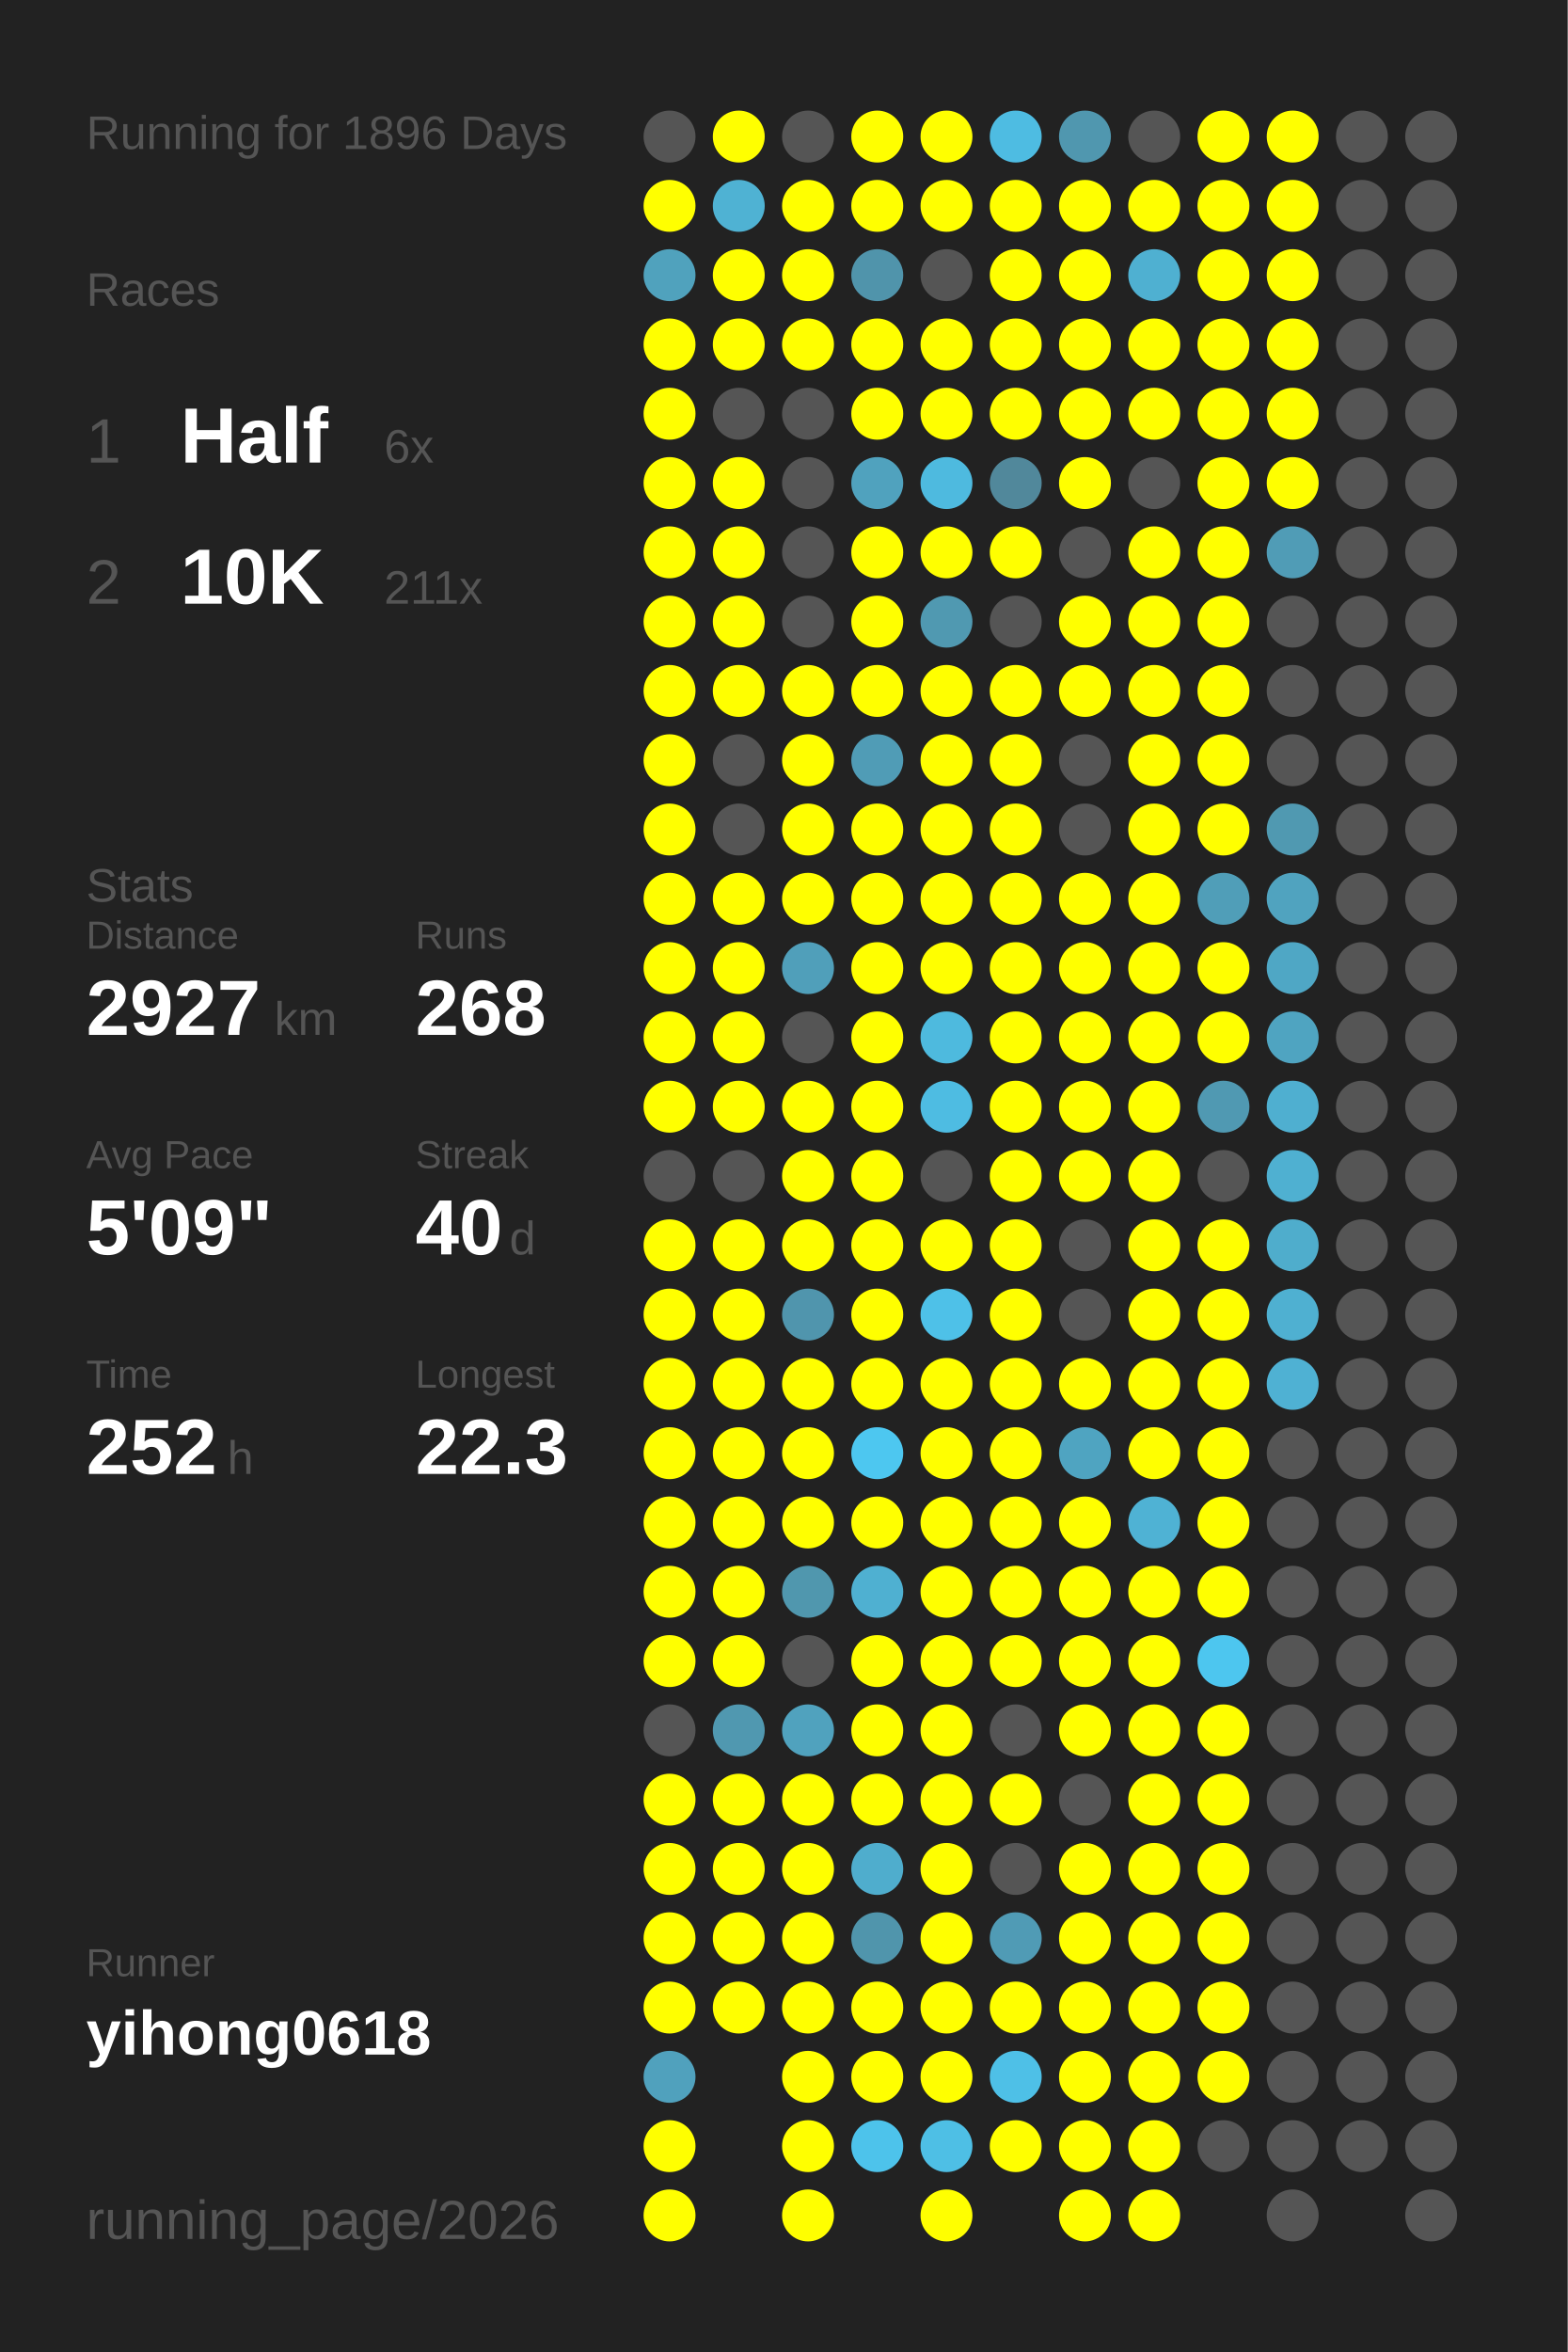
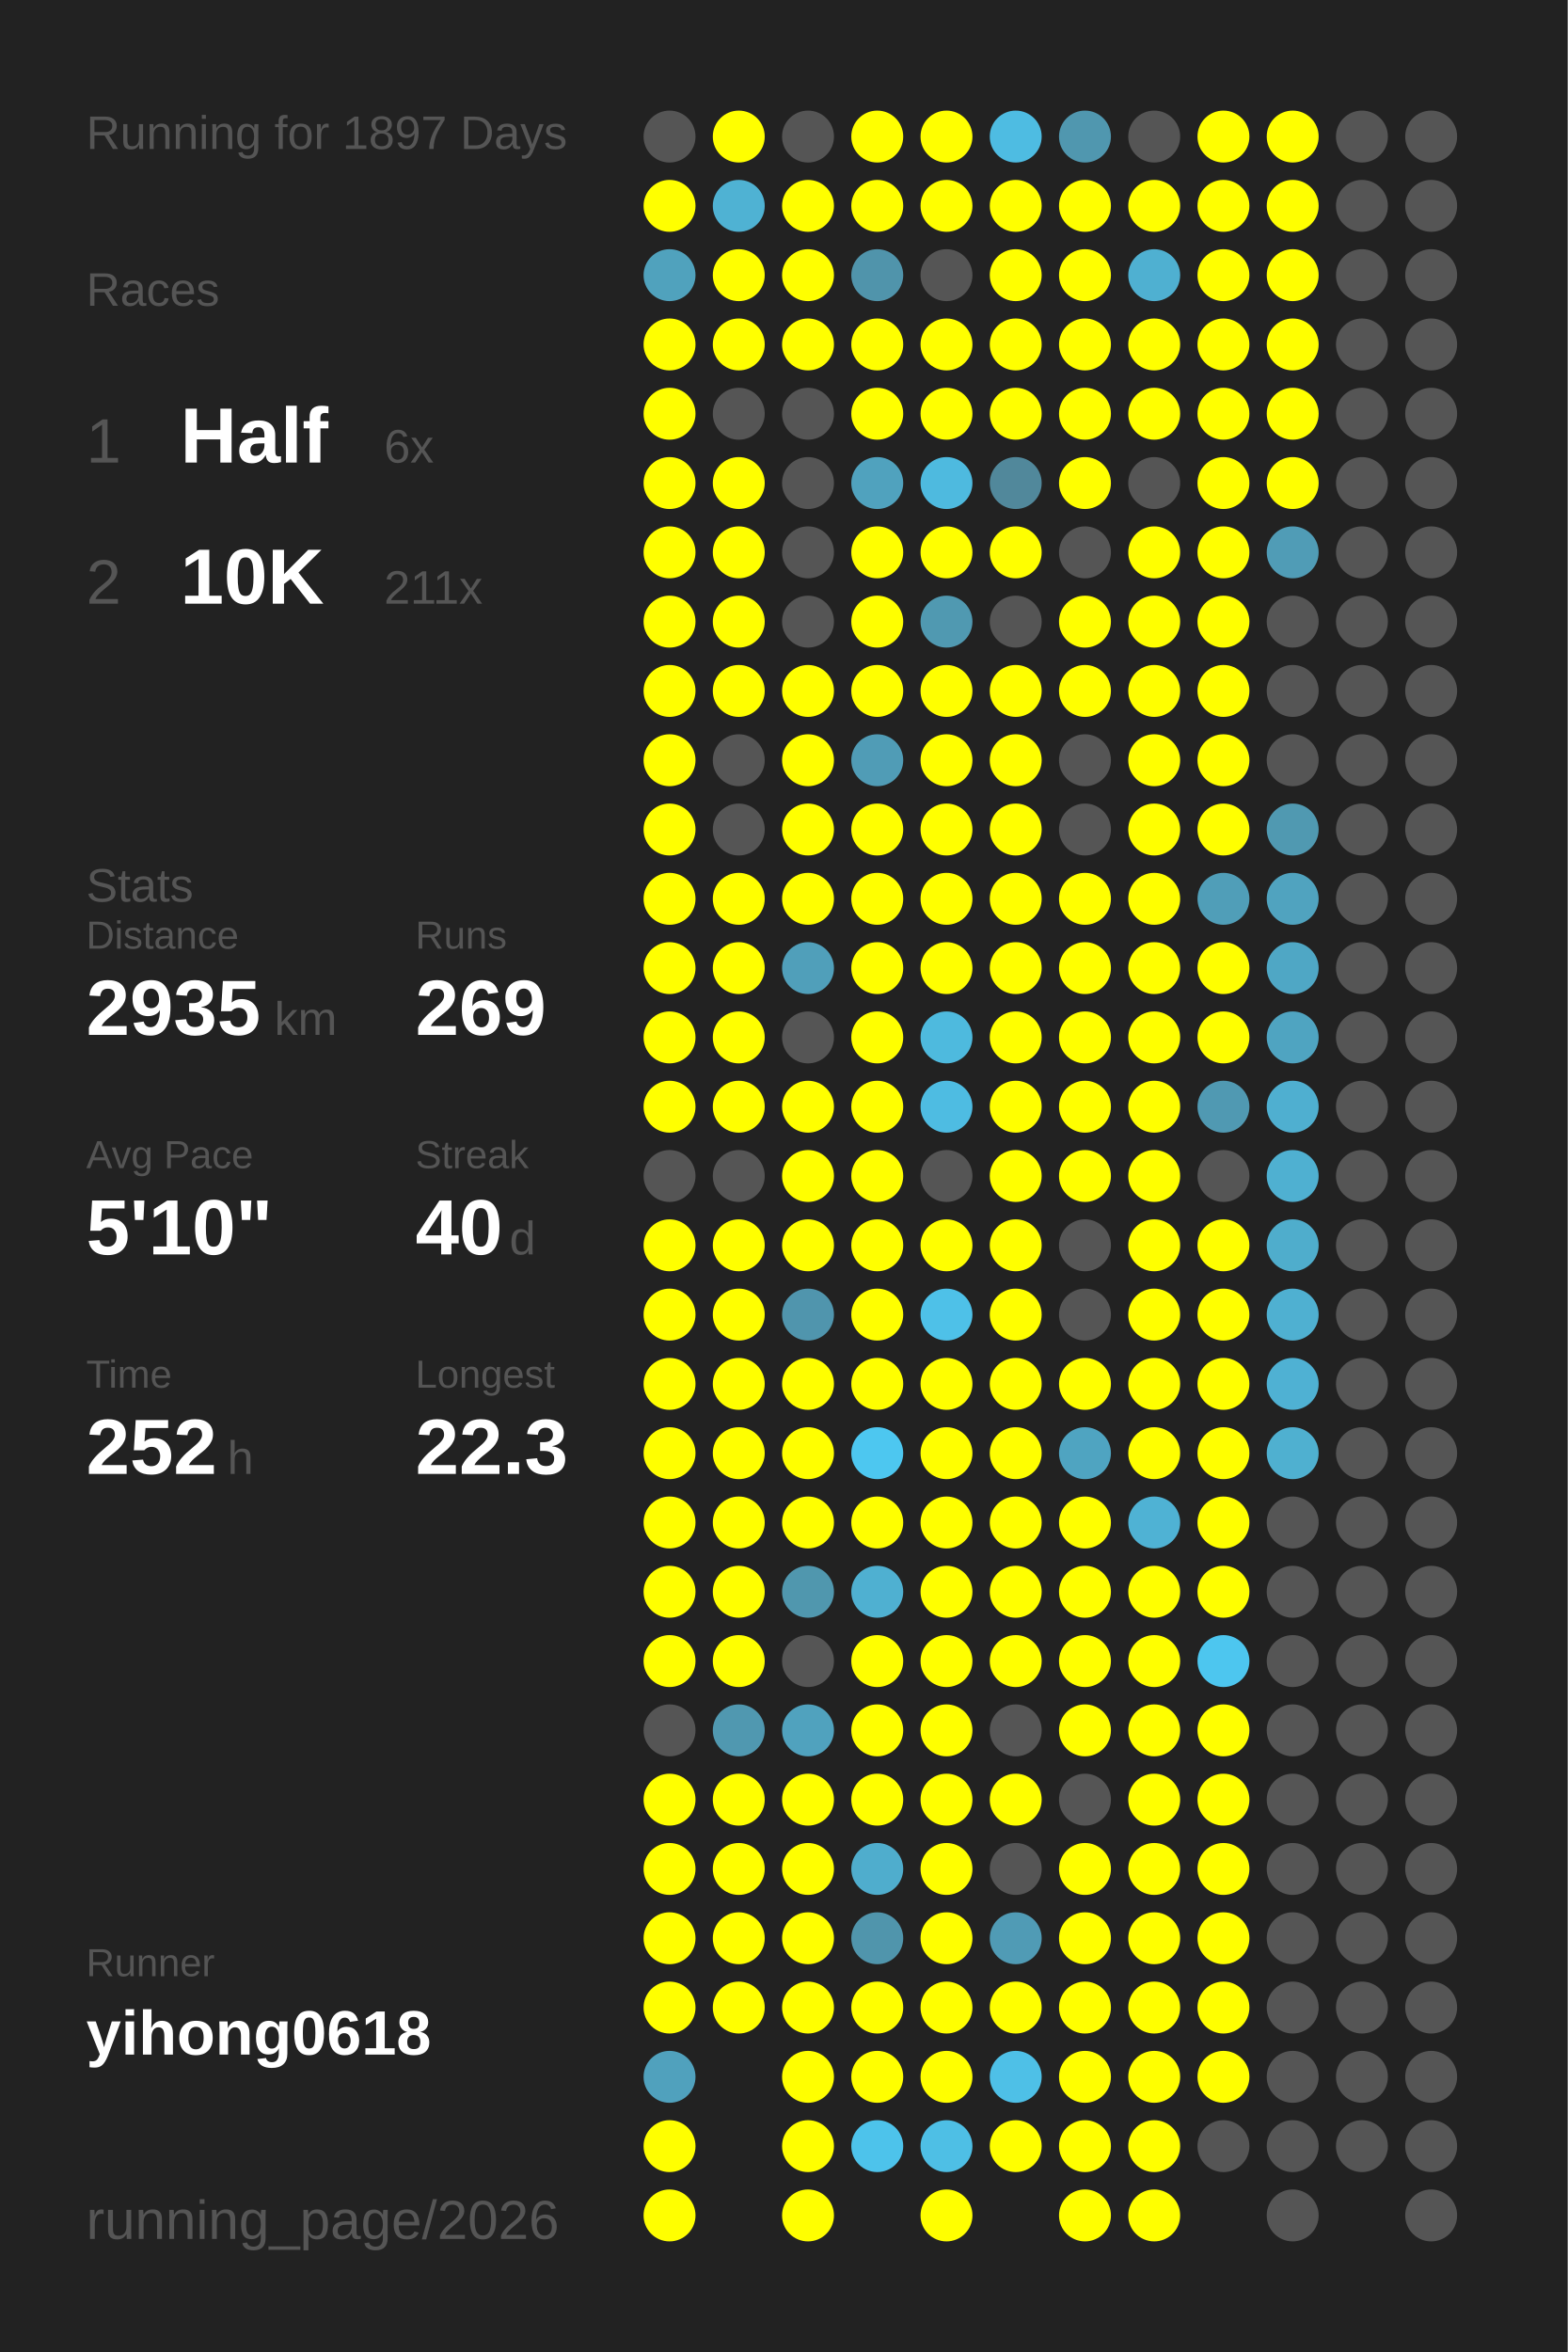
<svg xmlns="http://www.w3.org/2000/svg" baseProfile="full" height="300mm" version="1.1" viewBox="0,0,200,300" width="200mm">
  <defs />
  <rect fill="#222222" height="300" width="200" x="0" y="0" />
-   <text fill="#555555" style="font-size:6px; font-family:Arial;" x="11" y="19">Running for 1896 Days</text>
+   <text fill="#555555" style="font-size:6px; font-family:Arial;" x="11" y="19">Running for 1897 Days</text>
  <text fill="#555555" style="font-size:6px; font-family:Arial;" x="11" y="39">Races</text>
  <text fill="#555555" style="font-size:8px; font-family:Arial;" x="11" y="59">1</text>
  <text fill="#FFFFFF" style="font-size:10px; font-family:Arial; font-weight:bold;" x="23" y="59">Half</text>
  <text fill="#555555" style="font-size:6px; font-family:Arial;" x="49" y="59">6x</text>
  <text fill="#555555" style="font-size:8px; font-family:Arial;" x="11" y="77">2</text>
  <text fill="#FFFFFF" style="font-size:10px; font-family:Arial; font-weight:bold;" x="23" y="77">10K</text>
  <text fill="#555555" style="font-size:6px; font-family:Arial;" x="49" y="77">211x</text>
  <text fill="#555555" style="font-size:6px; font-family:Arial;" x="11" y="115">Stats</text>
  <text fill="#555555" style="font-size:5px; font-family:Arial;" x="11" y="121">Distance</text>
-   <text fill="#FFFFFF" style="font-size:10px; font-family:Arial; font-weight:bold;" x="11" y="132">2927</text>
+   <text fill="#FFFFFF" style="font-size:10px; font-family:Arial; font-weight:bold;" x="11" y="132">2935</text>
  <text fill="#555555" style="font-size:6px; font-family:Arial;" x="35" y="132">km</text>
  <text fill="#555555" style="font-size:5px; font-family:Arial;" x="53" y="121">Runs</text>
-   <text fill="#FFFFFF" style="font-size:10px; font-family:Arial; font-weight:bold;" x="53" y="132">268</text>
+   <text fill="#FFFFFF" style="font-size:10px; font-family:Arial; font-weight:bold;" x="53" y="132">269</text>
  <text fill="#555555" style="font-size:5px; font-family:Arial;" x="11" y="149">Avg Pace</text>
-   <text fill="#FFFFFF" style="font-size:10px; font-family:Arial; font-weight:bold;" x="11" y="160">5'09"</text>
+   <text fill="#FFFFFF" style="font-size:10px; font-family:Arial; font-weight:bold;" x="11" y="160">5'10"</text>
  <text fill="#555555" style="font-size:5px; font-family:Arial;" x="53" y="149">Streak</text>
  <text fill="#FFFFFF" style="font-size:10px; font-family:Arial; font-weight:bold;" x="53" y="160">40</text>
  <text fill="#555555" style="font-size:6px; font-family:Arial;" x="65" y="160">d</text>
  <text fill="#555555" style="font-size:5px; font-family:Arial;" x="11" y="177">Time</text>
  <text fill="#FFFFFF" style="font-size:10px; font-family:Arial; font-weight:bold;" x="11" y="188">252</text>
  <text fill="#555555" style="font-size:6px; font-family:Arial;" x="29" y="188">h</text>
  <text fill="#555555" style="font-size:5px; font-family:Arial;" x="53" y="177">Longest</text>
  <text fill="#FFFFFF" style="font-size:10px; font-family:Arial; font-weight:bold;" x="53" y="188">22.3</text>
  <text fill="#555555" style="font-size:5px; font-family:Arial;" x="11" y="252.065">Runner</text>
  <text fill="#FFFFFF" style="font-size:8px; font-family:Arial; font-weight:bold;" x="11" y="262.065">yihong0618</text>
  <text fill="#555555" style="font-size:7px; font-family:Arial;" x="11" y="285.581">running_page/2026</text>
  <circle cx="85.417" cy="17.419" fill="#555555" r="3.312" />
  <circle cx="85.417" cy="26.258" fill="#FFFF00" r="3.312" />
  <circle cx="85.417" cy="35.097" fill="#50a2bd" r="3.312" />
  <circle cx="85.417" cy="43.935" fill="#FFFF00" r="3.312" />
  <circle cx="85.417" cy="52.774" fill="#FFFF00" r="3.312" />
  <circle cx="85.417" cy="61.613" fill="#FFFF00" r="3.312" />
  <circle cx="85.417" cy="70.452" fill="#FFFF00" r="3.312" />
  <circle cx="85.417" cy="79.29" fill="#FFFF00" r="3.312" />
  <circle cx="85.417" cy="88.129" fill="#FFFF00" r="3.312" />
  <circle cx="85.417" cy="96.968" fill="#FFFF00" r="3.312" />
  <circle cx="85.417" cy="105.806" fill="#FFFF00" r="3.312" />
  <circle cx="85.417" cy="114.645" fill="#FFFF00" r="3.312" />
  <circle cx="85.417" cy="123.484" fill="#FFFF00" r="3.312" />
  <circle cx="85.417" cy="132.323" fill="#FFFF00" r="3.312" />
  <circle cx="85.417" cy="141.161" fill="#FFFF00" r="3.312" />
  <circle cx="85.417" cy="150" fill="#555555" r="3.312" />
  <circle cx="85.417" cy="158.839" fill="#FFFF00" r="3.312" />
  <circle cx="85.417" cy="167.677" fill="#FFFF00" r="3.312" />
  <circle cx="85.417" cy="176.516" fill="#FFFF00" r="3.312" />
  <circle cx="85.417" cy="185.355" fill="#FFFF00" r="3.312" />
  <circle cx="85.417" cy="194.194" fill="#FFFF00" r="3.312" />
  <circle cx="85.417" cy="203.032" fill="#FFFF00" r="3.312" />
  <circle cx="85.417" cy="211.871" fill="#FFFF00" r="3.312" />
  <circle cx="85.417" cy="220.71" fill="#555555" r="3.312" />
  <circle cx="85.417" cy="229.548" fill="#FFFF00" r="3.312" />
  <circle cx="85.417" cy="238.387" fill="#FFFF00" r="3.312" />
  <circle cx="85.417" cy="247.226" fill="#FFFF00" r="3.312" />
  <circle cx="85.417" cy="256.065" fill="#FFFF00" r="3.312" />
  <circle cx="85.417" cy="264.903" fill="#50a1bd" r="3.312" />
  <circle cx="85.417" cy="273.742" fill="#FFFF00" r="3.312" />
  <circle cx="85.417" cy="282.581" fill="#FFFF00" r="3.312" />
  <circle cx="94.25" cy="17.419" fill="#FFFF00" r="3.312" />
  <circle cx="94.25" cy="26.258" fill="#4fb2d3" r="3.312" />
  <circle cx="94.25" cy="35.097" fill="#FFFF00" r="3.312" />
  <circle cx="94.25" cy="43.935" fill="#FFFF00" r="3.312" />
  <circle cx="94.25" cy="52.774" fill="#555555" r="3.312" />
  <circle cx="94.25" cy="61.613" fill="#FFFF00" r="3.312" />
  <circle cx="94.25" cy="70.452" fill="#FFFF00" r="3.312" />
  <circle cx="94.25" cy="79.29" fill="#FFFF00" r="3.312" />
  <circle cx="94.25" cy="88.129" fill="#FFFF00" r="3.312" />
  <circle cx="94.25" cy="96.968" fill="#555555" r="3.312" />
  <circle cx="94.25" cy="105.806" fill="#555555" r="3.312" />
  <circle cx="94.25" cy="114.645" fill="#FFFF00" r="3.312" />
  <circle cx="94.25" cy="123.484" fill="#FFFF00" r="3.312" />
  <circle cx="94.25" cy="132.323" fill="#FFFF00" r="3.312" />
  <circle cx="94.25" cy="141.161" fill="#FFFF00" r="3.312" />
  <circle cx="94.25" cy="150" fill="#555555" r="3.312" />
  <circle cx="94.25" cy="158.839" fill="#FFFF00" r="3.312" />
  <circle cx="94.25" cy="167.677" fill="#FFFF00" r="3.312" />
  <circle cx="94.25" cy="176.516" fill="#FFFF00" r="3.312" />
  <circle cx="94.25" cy="185.355" fill="#FFFF00" r="3.312" />
  <circle cx="94.25" cy="194.194" fill="#FFFF00" r="3.312" />
  <circle cx="94.25" cy="203.032" fill="#FFFF00" r="3.312" />
  <circle cx="94.25" cy="211.871" fill="#FFFF00" r="3.312" />
  <circle cx="94.25" cy="220.71" fill="#5098b0" r="3.312" />
  <circle cx="94.25" cy="229.548" fill="#FFFF00" r="3.312" />
  <circle cx="94.25" cy="238.387" fill="#FFFF00" r="3.312" />
  <circle cx="94.25" cy="247.226" fill="#FFFF00" r="3.312" />
  <circle cx="94.25" cy="256.065" fill="#FFFF00" r="3.312" />
  <circle cx="103.083" cy="17.419" fill="#555555" r="3.312" />
  <circle cx="103.083" cy="26.258" fill="#FFFF00" r="3.312" />
  <circle cx="103.083" cy="35.097" fill="#FFFF00" r="3.312" />
  <circle cx="103.083" cy="43.935" fill="#FFFF00" r="3.312" />
  <circle cx="103.083" cy="52.774" fill="#555555" r="3.312" />
  <circle cx="103.083" cy="61.613" fill="#555555" r="3.312" />
  <circle cx="103.083" cy="70.452" fill="#555555" r="3.312" />
  <circle cx="103.083" cy="79.29" fill="#555555" r="3.312" />
  <circle cx="103.083" cy="88.129" fill="#FFFF00" r="3.312" />
  <circle cx="103.083" cy="96.968" fill="#FFFF00" r="3.312" />
  <circle cx="103.083" cy="105.806" fill="#FFFF00" r="3.312" />
  <circle cx="103.083" cy="114.645" fill="#FFFF00" r="3.312" />
  <circle cx="103.083" cy="123.484" fill="#509fba" r="3.312" />
  <circle cx="103.083" cy="132.323" fill="#555555" r="3.312" />
  <circle cx="103.083" cy="141.161" fill="#FFFF00" r="3.312" />
  <circle cx="103.083" cy="150" fill="#FFFF00" r="3.312" />
  <circle cx="103.083" cy="158.839" fill="#FFFF00" r="3.312" />
  <circle cx="103.083" cy="167.677" fill="#5095ad" r="3.312" />
  <circle cx="103.083" cy="176.516" fill="#FFFF00" r="3.312" />
  <circle cx="103.083" cy="185.355" fill="#FFFF00" r="3.312" />
  <circle cx="103.083" cy="194.194" fill="#FFFF00" r="3.312" />
  <circle cx="103.083" cy="203.032" fill="#5097ae" r="3.312" />
  <circle cx="103.083" cy="211.871" fill="#555555" r="3.312" />
  <circle cx="103.083" cy="220.71" fill="#50a2be" r="3.312" />
  <circle cx="103.083" cy="229.548" fill="#FFFF00" r="3.312" />
  <circle cx="103.083" cy="238.387" fill="#FFFF00" r="3.312" />
  <circle cx="103.083" cy="247.226" fill="#FFFF00" r="3.312" />
  <circle cx="103.083" cy="256.065" fill="#FFFF00" r="3.312" />
  <circle cx="103.083" cy="264.903" fill="#FFFF00" r="3.312" />
  <circle cx="103.083" cy="273.742" fill="#FFFF00" r="3.312" />
  <circle cx="103.083" cy="282.581" fill="#FFFF00" r="3.312" />
  <circle cx="111.917" cy="17.419" fill="#FFFF00" r="3.312" />
  <circle cx="111.917" cy="26.258" fill="#FFFF00" r="3.312" />
  <circle cx="111.917" cy="35.097" fill="#5094ab" r="3.312" />
  <circle cx="111.917" cy="43.935" fill="#FFFF00" r="3.312" />
  <circle cx="111.917" cy="52.774" fill="#FFFF00" r="3.312" />
  <circle cx="111.917" cy="61.613" fill="#50a2be" r="3.312" />
  <circle cx="111.917" cy="70.452" fill="#FFFF00" r="3.312" />
  <circle cx="111.917" cy="79.29" fill="#FFFF00" r="3.312" />
  <circle cx="111.917" cy="88.129" fill="#FFFF00" r="3.312" />
  <circle cx="111.917" cy="96.968" fill="#509cb6" r="3.312" />
  <circle cx="111.917" cy="105.806" fill="#FFFF00" r="3.312" />
  <circle cx="111.917" cy="114.645" fill="#FFFF00" r="3.312" />
  <circle cx="111.917" cy="123.484" fill="#FFFF00" r="3.312" />
  <circle cx="111.917" cy="132.323" fill="#FFFF00" r="3.312" />
  <circle cx="111.917" cy="141.161" fill="#FFFF00" r="3.312" />
  <circle cx="111.917" cy="150" fill="#FFFF00" r="3.312" />
  <circle cx="111.917" cy="158.839" fill="#FFFF00" r="3.312" />
  <circle cx="111.917" cy="167.677" fill="#FFFF00" r="3.312" />
  <circle cx="111.917" cy="176.516" fill="#FFFF00" r="3.312" />
  <circle cx="111.917" cy="185.355" fill="#4dc7f0" r="3.312" />
  <circle cx="111.917" cy="194.194" fill="#FFFF00" r="3.312" />
  <circle cx="111.917" cy="203.032" fill="#4fb0d1" r="3.312" />
  <circle cx="111.917" cy="211.871" fill="#FFFF00" r="3.312" />
  <circle cx="111.917" cy="220.71" fill="#FFFF00" r="3.312" />
  <circle cx="111.917" cy="229.548" fill="#FFFF00" r="3.312" />
  <circle cx="111.917" cy="238.387" fill="#4fadcd" r="3.312" />
  <circle cx="111.917" cy="247.226" fill="#5095ac" r="3.312" />
  <circle cx="111.917" cy="256.065" fill="#FFFF00" r="3.312" />
  <circle cx="111.917" cy="264.903" fill="#FFFF00" r="3.312" />
  <circle cx="111.917" cy="273.742" fill="#4dc3eb" r="3.312" />
  <circle cx="120.75" cy="17.419" fill="#FFFF00" r="3.312" />
  <circle cx="120.75" cy="26.258" fill="#FFFF00" r="3.312" />
  <circle cx="120.75" cy="35.097" fill="#555555" r="3.312" />
  <circle cx="120.75" cy="43.935" fill="#FFFF00" r="3.312" />
  <circle cx="120.75" cy="52.774" fill="#FFFF00" r="3.312" />
  <circle cx="120.75" cy="61.613" fill="#4ebadf" r="3.312" />
  <circle cx="120.75" cy="70.452" fill="#FFFF00" r="3.312" />
  <circle cx="120.75" cy="79.29" fill="#5099b1" r="3.312" />
  <circle cx="120.75" cy="88.129" fill="#FFFF00" r="3.312" />
  <circle cx="120.75" cy="96.968" fill="#FFFF00" r="3.312" />
  <circle cx="120.75" cy="105.806" fill="#FFFF00" r="3.312" />
  <circle cx="120.75" cy="114.645" fill="#FFFF00" r="3.312" />
  <circle cx="120.75" cy="123.484" fill="#FFFF00" r="3.312" />
  <circle cx="120.75" cy="132.323" fill="#4ebade" r="3.312" />
  <circle cx="120.75" cy="141.161" fill="#4ebce2" r="3.312" />
  <circle cx="120.75" cy="150" fill="#555555" r="3.312" />
  <circle cx="120.75" cy="158.839" fill="#FFFF00" r="3.312" />
  <circle cx="120.75" cy="167.677" fill="#4ec1e8" r="3.312" />
  <circle cx="120.75" cy="176.516" fill="#FFFF00" r="3.312" />
  <circle cx="120.75" cy="185.355" fill="#FFFF00" r="3.312" />
  <circle cx="120.75" cy="194.194" fill="#FFFF00" r="3.312" />
  <circle cx="120.75" cy="203.032" fill="#FFFF00" r="3.312" />
  <circle cx="120.75" cy="211.871" fill="#FFFF00" r="3.312" />
  <circle cx="120.75" cy="220.71" fill="#FFFF00" r="3.312" />
  <circle cx="120.75" cy="229.548" fill="#FFFF00" r="3.312" />
  <circle cx="120.75" cy="238.387" fill="#FFFF00" r="3.312" />
  <circle cx="120.75" cy="247.226" fill="#FFFF00" r="3.312" />
  <circle cx="120.75" cy="256.065" fill="#FFFF00" r="3.312" />
  <circle cx="120.75" cy="264.903" fill="#FFFF00" r="3.312" />
  <circle cx="120.75" cy="273.742" fill="#4ebfe5" r="3.312" />
  <circle cx="120.75" cy="282.581" fill="#FFFF00" r="3.312" />
  <circle cx="129.583" cy="17.419" fill="#4ebce2" r="3.312" />
  <circle cx="129.583" cy="26.258" fill="#FFFF00" r="3.312" />
  <circle cx="129.583" cy="35.097" fill="#FFFF00" r="3.312" />
  <circle cx="129.583" cy="43.935" fill="#FFFF00" r="3.312" />
  <circle cx="129.583" cy="52.774" fill="#FFFF00" r="3.312" />
  <circle cx="129.583" cy="61.613" fill="#51889b" r="3.312" />
  <circle cx="129.583" cy="70.452" fill="#FFFF00" r="3.312" />
  <circle cx="129.583" cy="79.29" fill="#555555" r="3.312" />
  <circle cx="129.583" cy="88.129" fill="#FFFF00" r="3.312" />
  <circle cx="129.583" cy="96.968" fill="#FFFF00" r="3.312" />
  <circle cx="129.583" cy="105.806" fill="#FFFF00" r="3.312" />
  <circle cx="129.583" cy="114.645" fill="#FFFF00" r="3.312" />
  <circle cx="129.583" cy="123.484" fill="#FFFF00" r="3.312" />
  <circle cx="129.583" cy="132.323" fill="#FFFF00" r="3.312" />
  <circle cx="129.583" cy="141.161" fill="#FFFF00" r="3.312" />
  <circle cx="129.583" cy="150" fill="#FFFF00" r="3.312" />
  <circle cx="129.583" cy="158.839" fill="#FFFF00" r="3.312" />
  <circle cx="129.583" cy="167.677" fill="#FFFF00" r="3.312" />
  <circle cx="129.583" cy="176.516" fill="#FFFF00" r="3.312" />
  <circle cx="129.583" cy="185.355" fill="#FFFF00" r="3.312" />
  <circle cx="129.583" cy="194.194" fill="#FFFF00" r="3.312" />
  <circle cx="129.583" cy="203.032" fill="#FFFF00" r="3.312" />
  <circle cx="129.583" cy="211.871" fill="#FFFF00" r="3.312" />
  <circle cx="129.583" cy="220.71" fill="#555555" r="3.312" />
  <circle cx="129.583" cy="229.548" fill="#FFFF00" r="3.312" />
  <circle cx="129.583" cy="238.387" fill="#555555" r="3.312" />
  <circle cx="129.583" cy="247.226" fill="#509bb5" r="3.312" />
  <circle cx="129.583" cy="256.065" fill="#FFFF00" r="3.312" />
  <circle cx="129.583" cy="264.903" fill="#4ec0e7" r="3.312" />
  <circle cx="129.583" cy="273.742" fill="#FFFF00" r="3.312" />
  <circle cx="138.417" cy="17.419" fill="#5097af" r="3.312" />
  <circle cx="138.417" cy="26.258" fill="#FFFF00" r="3.312" />
  <circle cx="138.417" cy="35.097" fill="#FFFF00" r="3.312" />
  <circle cx="138.417" cy="43.935" fill="#FFFF00" r="3.312" />
  <circle cx="138.417" cy="52.774" fill="#FFFF00" r="3.312" />
  <circle cx="138.417" cy="61.613" fill="#FFFF00" r="3.312" />
  <circle cx="138.417" cy="70.452" fill="#555555" r="3.312" />
  <circle cx="138.417" cy="79.29" fill="#FFFF00" r="3.312" />
  <circle cx="138.417" cy="88.129" fill="#FFFF00" r="3.312" />
  <circle cx="138.417" cy="96.968" fill="#555555" r="3.312" />
  <circle cx="138.417" cy="105.806" fill="#555555" r="3.312" />
  <circle cx="138.417" cy="114.645" fill="#FFFF00" r="3.312" />
  <circle cx="138.417" cy="123.484" fill="#FFFF00" r="3.312" />
  <circle cx="138.417" cy="132.323" fill="#FFFF00" r="3.312" />
  <circle cx="138.417" cy="141.161" fill="#FFFF00" r="3.312" />
  <circle cx="138.417" cy="150" fill="#FFFF00" r="3.312" />
  <circle cx="138.417" cy="158.839" fill="#555555" r="3.312" />
  <circle cx="138.417" cy="167.677" fill="#555555" r="3.312" />
  <circle cx="138.417" cy="176.516" fill="#FFFF00" r="3.312" />
  <circle cx="138.417" cy="185.355" fill="#4fa4c1" r="3.312" />
  <circle cx="138.417" cy="194.194" fill="#FFFF00" r="3.312" />
  <circle cx="138.417" cy="203.032" fill="#FFFF00" r="3.312" />
  <circle cx="138.417" cy="211.871" fill="#FFFF00" r="3.312" />
  <circle cx="138.417" cy="220.71" fill="#FFFF00" r="3.312" />
  <circle cx="138.417" cy="229.548" fill="#555555" r="3.312" />
  <circle cx="138.417" cy="238.387" fill="#FFFF00" r="3.312" />
  <circle cx="138.417" cy="247.226" fill="#FFFF00" r="3.312" />
  <circle cx="138.417" cy="256.065" fill="#FFFF00" r="3.312" />
  <circle cx="138.417" cy="264.903" fill="#FFFF00" r="3.312" />
  <circle cx="138.417" cy="273.742" fill="#FFFF00" r="3.312" />
  <circle cx="138.417" cy="282.581" fill="#FFFF00" r="3.312" />
  <circle cx="147.25" cy="17.419" fill="#555555" r="3.312" />
  <circle cx="147.25" cy="26.258" fill="#FFFF00" r="3.312" />
  <circle cx="147.25" cy="35.097" fill="#4fb0d1" r="3.312" />
  <circle cx="147.25" cy="43.935" fill="#FFFF00" r="3.312" />
  <circle cx="147.25" cy="52.774" fill="#FFFF00" r="3.312" />
  <circle cx="147.25" cy="61.613" fill="#555555" r="3.312" />
  <circle cx="147.25" cy="70.452" fill="#FFFF00" r="3.312" />
  <circle cx="147.25" cy="79.29" fill="#FFFF00" r="3.312" />
  <circle cx="147.25" cy="88.129" fill="#FFFF00" r="3.312" />
  <circle cx="147.25" cy="96.968" fill="#FFFF00" r="3.312" />
  <circle cx="147.25" cy="105.806" fill="#FFFF00" r="3.312" />
  <circle cx="147.25" cy="114.645" fill="#FFFF00" r="3.312" />
  <circle cx="147.25" cy="123.484" fill="#FFFF00" r="3.312" />
  <circle cx="147.25" cy="132.323" fill="#FFFF00" r="3.312" />
  <circle cx="147.25" cy="141.161" fill="#FFFF00" r="3.312" />
  <circle cx="147.25" cy="150" fill="#FFFF00" r="3.312" />
  <circle cx="147.25" cy="158.839" fill="#FFFF00" r="3.312" />
  <circle cx="147.25" cy="167.677" fill="#FFFF00" r="3.312" />
  <circle cx="147.25" cy="176.516" fill="#FFFF00" r="3.312" />
  <circle cx="147.25" cy="185.355" fill="#FFFF00" r="3.312" />
  <circle cx="147.25" cy="194.194" fill="#4fb2d4" r="3.312" />
  <circle cx="147.25" cy="203.032" fill="#FFFF00" r="3.312" />
  <circle cx="147.25" cy="211.871" fill="#FFFF00" r="3.312" />
  <circle cx="147.25" cy="220.71" fill="#FFFF00" r="3.312" />
  <circle cx="147.25" cy="229.548" fill="#FFFF00" r="3.312" />
  <circle cx="147.25" cy="238.387" fill="#FFFF00" r="3.312" />
  <circle cx="147.25" cy="247.226" fill="#FFFF00" r="3.312" />
  <circle cx="147.25" cy="256.065" fill="#FFFF00" r="3.312" />
  <circle cx="147.25" cy="264.903" fill="#FFFF00" r="3.312" />
  <circle cx="147.25" cy="273.742" fill="#FFFF00" r="3.312" />
  <circle cx="147.25" cy="282.581" fill="#FFFF00" r="3.312" />
  <circle cx="156.083" cy="17.419" fill="#FFFF00" r="3.312" />
  <circle cx="156.083" cy="26.258" fill="#FFFF00" r="3.312" />
  <circle cx="156.083" cy="35.097" fill="#FFFF00" r="3.312" />
  <circle cx="156.083" cy="43.935" fill="#FFFF00" r="3.312" />
  <circle cx="156.083" cy="52.774" fill="#FFFF00" r="3.312" />
  <circle cx="156.083" cy="61.613" fill="#FFFF00" r="3.312" />
  <circle cx="156.083" cy="70.452" fill="#FFFF00" r="3.312" />
  <circle cx="156.083" cy="79.29" fill="#FFFF00" r="3.312" />
  <circle cx="156.083" cy="88.129" fill="#FFFF00" r="3.312" />
  <circle cx="156.083" cy="96.968" fill="#FFFF00" r="3.312" />
  <circle cx="156.083" cy="105.806" fill="#FFFF00" r="3.312" />
  <circle cx="156.083" cy="114.645" fill="#509eb8" r="3.312" />
  <circle cx="156.083" cy="123.484" fill="#FFFF00" r="3.312" />
  <circle cx="156.083" cy="132.323" fill="#FFFF00" r="3.312" />
  <circle cx="156.083" cy="141.161" fill="#5099b2" r="3.312" />
  <circle cx="156.083" cy="150" fill="#555555" r="3.312" />
  <circle cx="156.083" cy="158.839" fill="#FFFF00" r="3.312" />
  <circle cx="156.083" cy="167.677" fill="#FFFF00" r="3.312" />
  <circle cx="156.083" cy="176.516" fill="#FFFF00" r="3.312" />
  <circle cx="156.083" cy="185.355" fill="#FFFF00" r="3.312" />
  <circle cx="156.083" cy="194.194" fill="#FFFF00" r="3.312" />
  <circle cx="156.083" cy="203.032" fill="#FFFF00" r="3.312" />
  <circle cx="156.083" cy="211.871" fill="#4dc6ef" r="3.312" />
  <circle cx="156.083" cy="220.71" fill="#FFFF00" r="3.312" />
  <circle cx="156.083" cy="229.548" fill="#FFFF00" r="3.312" />
  <circle cx="156.083" cy="238.387" fill="#FFFF00" r="3.312" />
  <circle cx="156.083" cy="247.226" fill="#FFFF00" r="3.312" />
  <circle cx="156.083" cy="256.065" fill="#FFFF00" r="3.312" />
  <circle cx="156.083" cy="264.903" fill="#FFFF00" r="3.312" />
  <circle cx="156.083" cy="273.742" fill="#555555" r="3.312" />
  <circle cx="164.917" cy="17.419" fill="#FFFF00" r="3.312" />
  <circle cx="164.917" cy="26.258" fill="#FFFF00" r="3.312" />
  <circle cx="164.917" cy="35.097" fill="#FFFF00" r="3.312" />
  <circle cx="164.917" cy="43.935" fill="#FFFF00" r="3.312" />
  <circle cx="164.917" cy="52.774" fill="#FFFF00" r="3.312" />
  <circle cx="164.917" cy="61.613" fill="#FFFF00" r="3.312" />
  <circle cx="164.917" cy="70.452" fill="#509cb6" r="3.312" />
  <circle cx="164.917" cy="79.29" fill="#555555" r="3.312" />
  <circle cx="164.917" cy="88.129" fill="#555555" r="3.312" />
  <circle cx="164.917" cy="96.968" fill="#555555" r="3.312" />
  <circle cx="164.917" cy="105.806" fill="#5099b1" r="3.312" />
  <circle cx="164.917" cy="114.645" fill="#50a3bf" r="3.312" />
  <circle cx="164.917" cy="123.484" fill="#4fa7c5" r="3.312" />
  <circle cx="164.917" cy="132.323" fill="#4fa4c1" r="3.312" />
  <circle cx="164.917" cy="141.161" fill="#4fafd0" r="3.312" />
  <circle cx="164.917" cy="150" fill="#4fb0d1" r="3.312" />
  <circle cx="164.917" cy="158.839" fill="#4fadcc" r="3.312" />
  <circle cx="164.917" cy="167.677" fill="#4fb0d1" r="3.312" />
  <circle cx="164.917" cy="176.516" fill="#4fb1d3" r="3.312" />
-   <circle cx="164.917" cy="185.355" fill="#555555" r="3.312" />
+   <circle cx="164.917" cy="185.355" fill="#4fb0d0" r="3.312" />
  <circle cx="164.917" cy="194.194" fill="#555555" r="3.312" />
  <circle cx="164.917" cy="203.032" fill="#555555" r="3.312" />
  <circle cx="164.917" cy="211.871" fill="#555555" r="3.312" />
  <circle cx="164.917" cy="220.71" fill="#555555" r="3.312" />
  <circle cx="164.917" cy="229.548" fill="#555555" r="3.312" />
  <circle cx="164.917" cy="238.387" fill="#555555" r="3.312" />
  <circle cx="164.917" cy="247.226" fill="#555555" r="3.312" />
  <circle cx="164.917" cy="256.065" fill="#555555" r="3.312" />
  <circle cx="164.917" cy="264.903" fill="#555555" r="3.312" />
  <circle cx="164.917" cy="273.742" fill="#555555" r="3.312" />
  <circle cx="164.917" cy="282.581" fill="#555555" r="3.312" />
  <circle cx="173.75" cy="17.419" fill="#555555" r="3.312" />
  <circle cx="173.75" cy="26.258" fill="#555555" r="3.312" />
  <circle cx="173.75" cy="35.097" fill="#555555" r="3.312" />
  <circle cx="173.75" cy="43.935" fill="#555555" r="3.312" />
  <circle cx="173.75" cy="52.774" fill="#555555" r="3.312" />
  <circle cx="173.75" cy="61.613" fill="#555555" r="3.312" />
  <circle cx="173.75" cy="70.452" fill="#555555" r="3.312" />
  <circle cx="173.75" cy="79.29" fill="#555555" r="3.312" />
  <circle cx="173.75" cy="88.129" fill="#555555" r="3.312" />
  <circle cx="173.75" cy="96.968" fill="#555555" r="3.312" />
  <circle cx="173.75" cy="105.806" fill="#555555" r="3.312" />
  <circle cx="173.75" cy="114.645" fill="#555555" r="3.312" />
  <circle cx="173.75" cy="123.484" fill="#555555" r="3.312" />
  <circle cx="173.75" cy="132.323" fill="#555555" r="3.312" />
  <circle cx="173.75" cy="141.161" fill="#555555" r="3.312" />
  <circle cx="173.75" cy="150" fill="#555555" r="3.312" />
  <circle cx="173.75" cy="158.839" fill="#555555" r="3.312" />
  <circle cx="173.75" cy="167.677" fill="#555555" r="3.312" />
  <circle cx="173.75" cy="176.516" fill="#555555" r="3.312" />
  <circle cx="173.75" cy="185.355" fill="#555555" r="3.312" />
  <circle cx="173.75" cy="194.194" fill="#555555" r="3.312" />
  <circle cx="173.75" cy="203.032" fill="#555555" r="3.312" />
  <circle cx="173.75" cy="211.871" fill="#555555" r="3.312" />
  <circle cx="173.75" cy="220.71" fill="#555555" r="3.312" />
  <circle cx="173.75" cy="229.548" fill="#555555" r="3.312" />
  <circle cx="173.75" cy="238.387" fill="#555555" r="3.312" />
  <circle cx="173.75" cy="247.226" fill="#555555" r="3.312" />
  <circle cx="173.75" cy="256.065" fill="#555555" r="3.312" />
  <circle cx="173.75" cy="264.903" fill="#555555" r="3.312" />
  <circle cx="173.75" cy="273.742" fill="#555555" r="3.312" />
  <circle cx="182.583" cy="17.419" fill="#555555" r="3.312" />
  <circle cx="182.583" cy="26.258" fill="#555555" r="3.312" />
  <circle cx="182.583" cy="35.097" fill="#555555" r="3.312" />
  <circle cx="182.583" cy="43.935" fill="#555555" r="3.312" />
  <circle cx="182.583" cy="52.774" fill="#555555" r="3.312" />
  <circle cx="182.583" cy="61.613" fill="#555555" r="3.312" />
  <circle cx="182.583" cy="70.452" fill="#555555" r="3.312" />
  <circle cx="182.583" cy="79.29" fill="#555555" r="3.312" />
  <circle cx="182.583" cy="88.129" fill="#555555" r="3.312" />
  <circle cx="182.583" cy="96.968" fill="#555555" r="3.312" />
  <circle cx="182.583" cy="105.806" fill="#555555" r="3.312" />
  <circle cx="182.583" cy="114.645" fill="#555555" r="3.312" />
  <circle cx="182.583" cy="123.484" fill="#555555" r="3.312" />
  <circle cx="182.583" cy="132.323" fill="#555555" r="3.312" />
  <circle cx="182.583" cy="141.161" fill="#555555" r="3.312" />
  <circle cx="182.583" cy="150" fill="#555555" r="3.312" />
  <circle cx="182.583" cy="158.839" fill="#555555" r="3.312" />
  <circle cx="182.583" cy="167.677" fill="#555555" r="3.312" />
  <circle cx="182.583" cy="176.516" fill="#555555" r="3.312" />
  <circle cx="182.583" cy="185.355" fill="#555555" r="3.312" />
  <circle cx="182.583" cy="194.194" fill="#555555" r="3.312" />
  <circle cx="182.583" cy="203.032" fill="#555555" r="3.312" />
  <circle cx="182.583" cy="211.871" fill="#555555" r="3.312" />
  <circle cx="182.583" cy="220.71" fill="#555555" r="3.312" />
  <circle cx="182.583" cy="229.548" fill="#555555" r="3.312" />
  <circle cx="182.583" cy="238.387" fill="#555555" r="3.312" />
  <circle cx="182.583" cy="247.226" fill="#555555" r="3.312" />
  <circle cx="182.583" cy="256.065" fill="#555555" r="3.312" />
  <circle cx="182.583" cy="264.903" fill="#555555" r="3.312" />
  <circle cx="182.583" cy="273.742" fill="#555555" r="3.312" />
  <circle cx="182.583" cy="282.581" fill="#555555" r="3.312" />
</svg>
